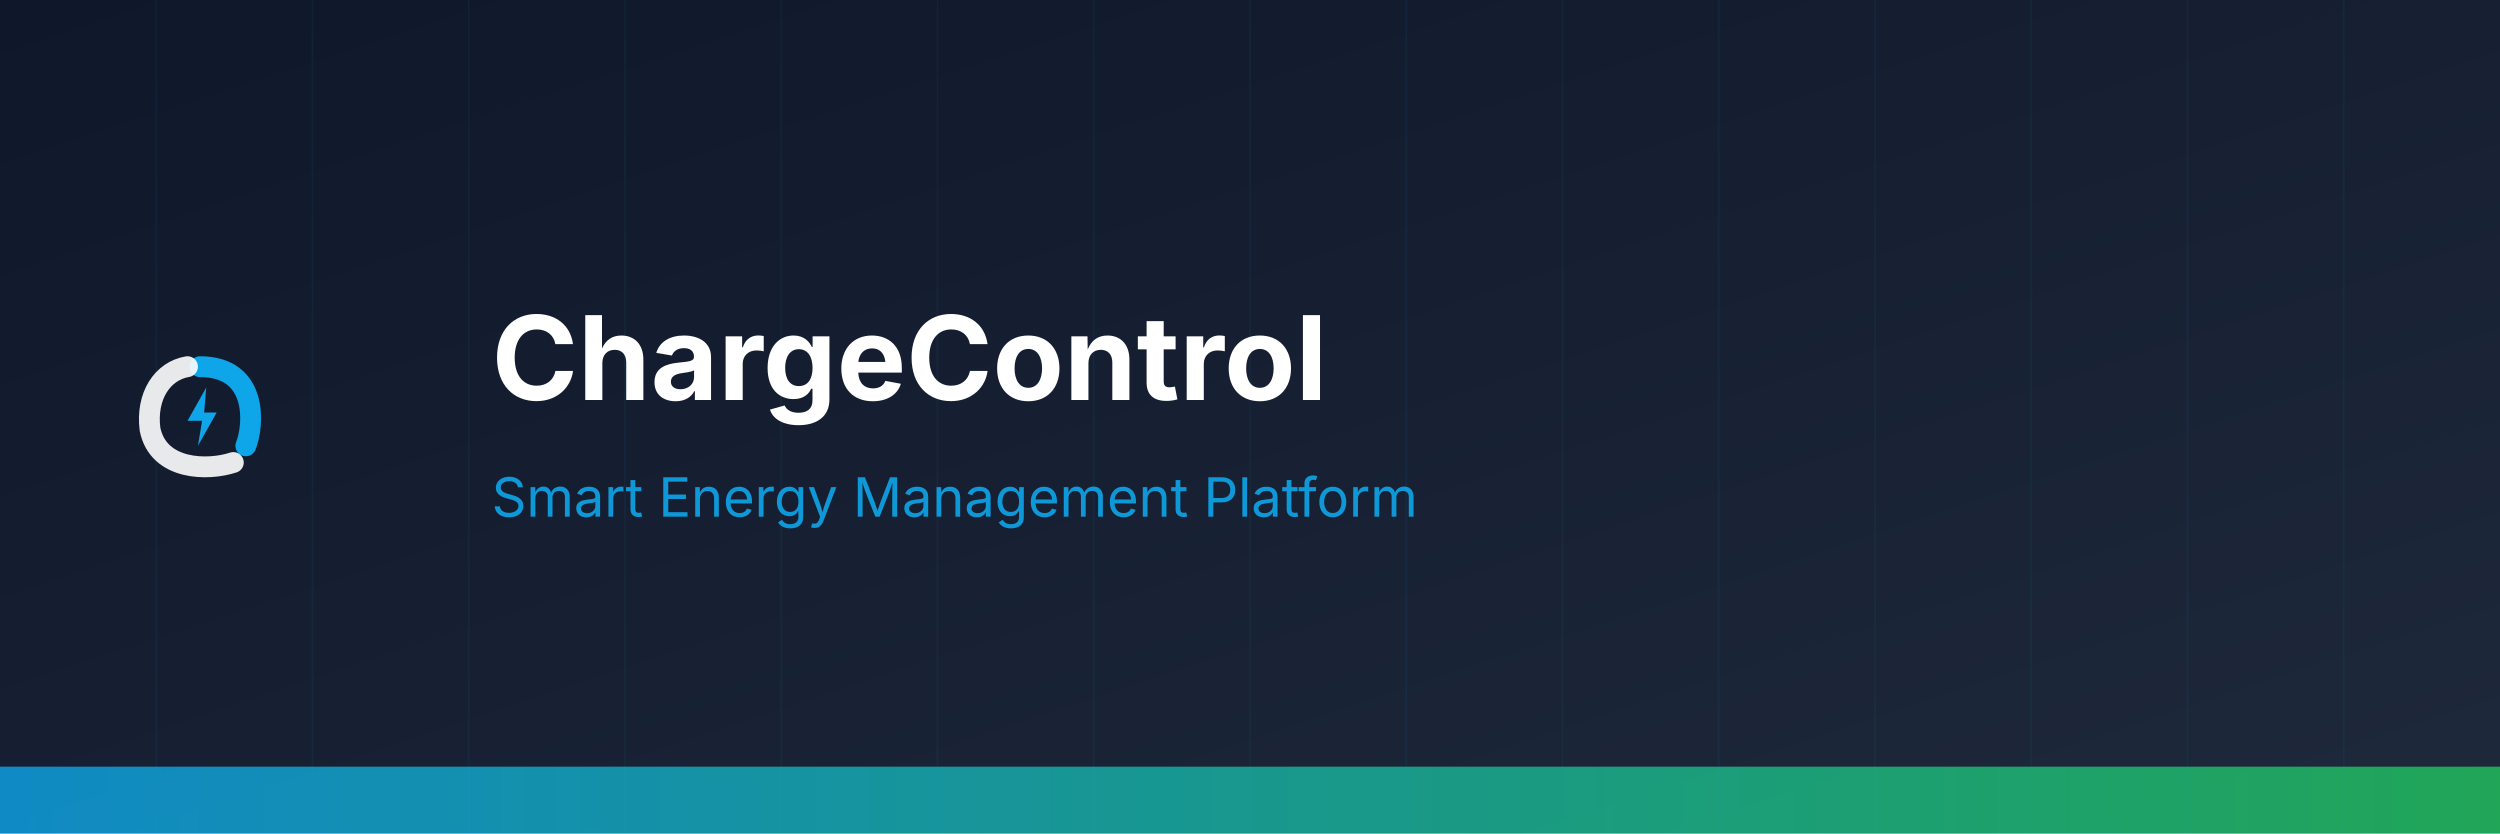
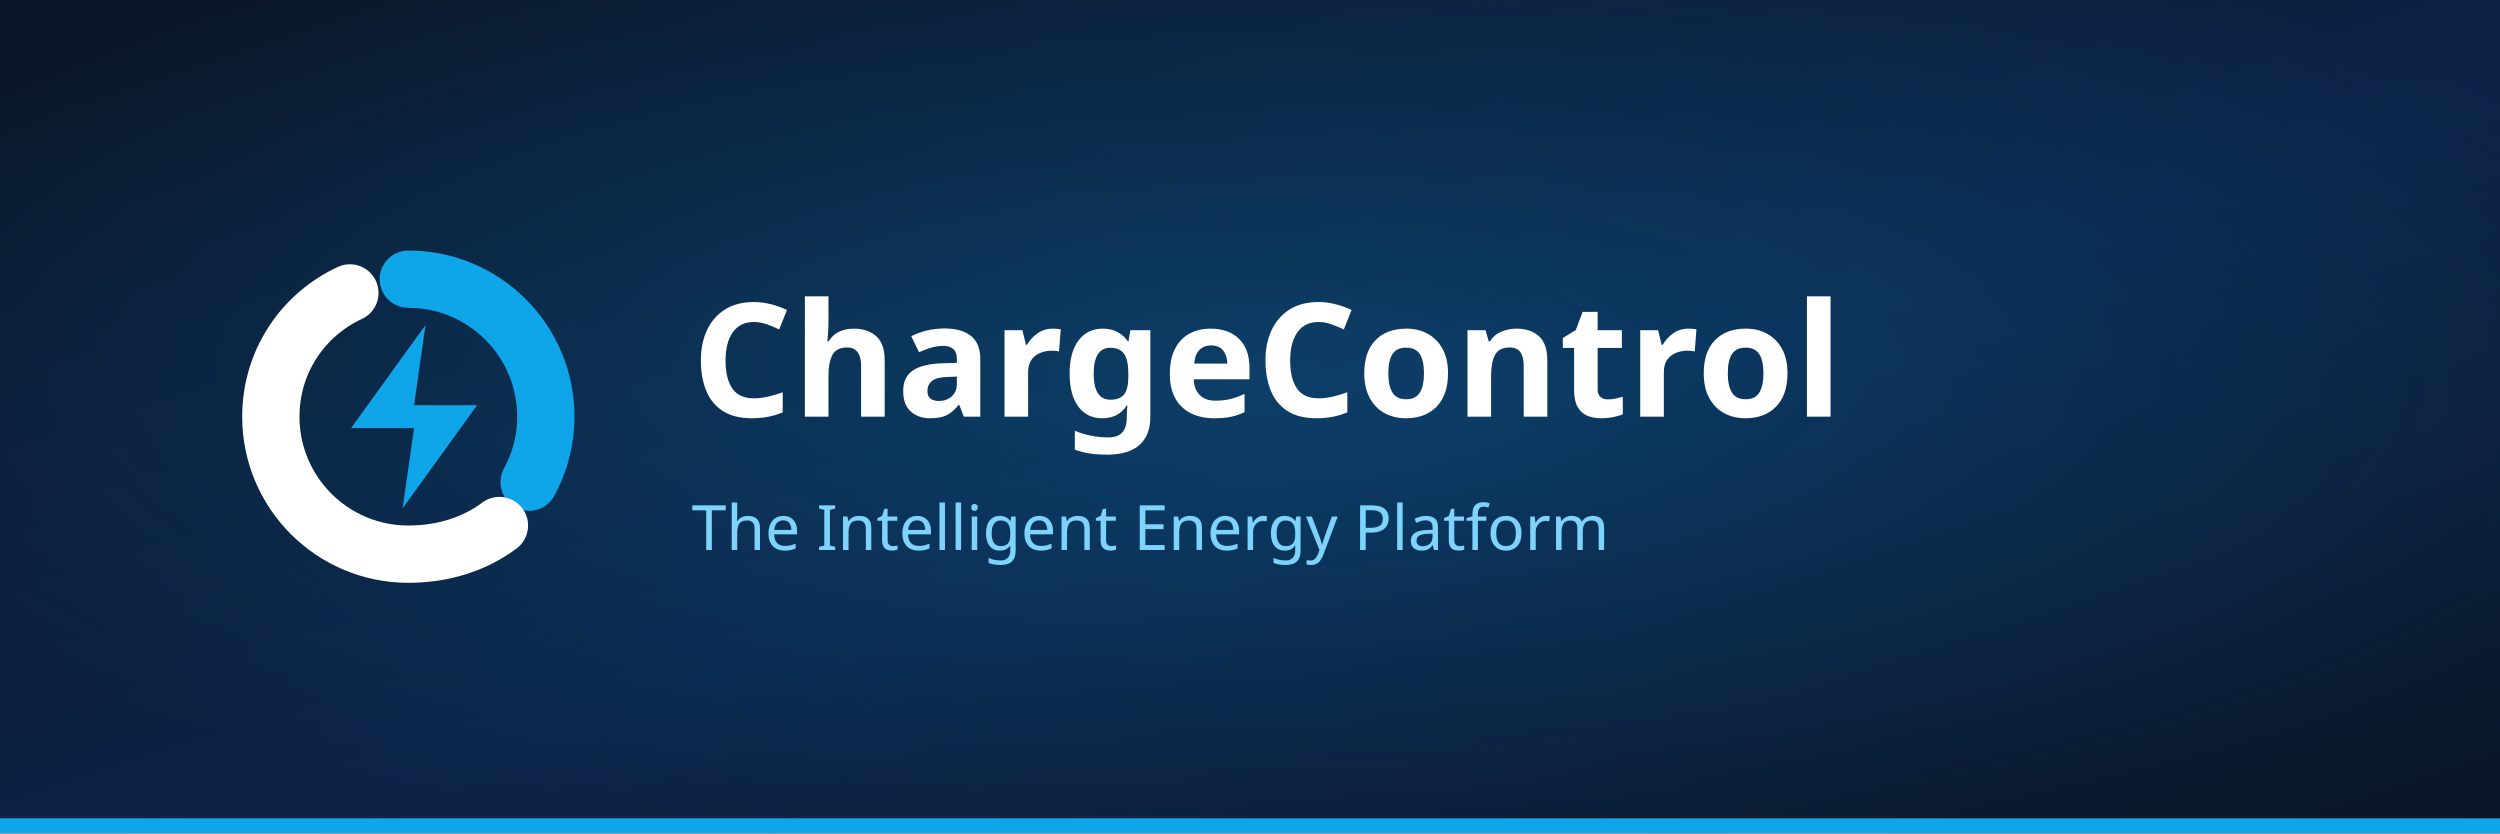
<svg xmlns="http://www.w3.org/2000/svg" viewBox="0 0 1500 500" width="1500" height="500">
  <defs>
    <linearGradient id="bg" x1="0%" y1="0%" x2="100%" y2="100%">
-       <stop offset="0%" stop-color="#0F172A" />
-       <stop offset="100%" stop-color="#1E293B" />
+       <stop offset="0%" stop-color="#0A1628" />
+       <stop offset="55%" stop-color="#0B2347" />
+       <stop offset="100%" stop-color="#0A1628" />
    </linearGradient>
-     <linearGradient id="accent" x1="0%" y1="0%" x2="100%" y2="0%">
-       <stop offset="0%" stop-color="#0EA5E9" />
-       <stop offset="100%" stop-color="#22C55E" />
-     </linearGradient>
+     <radialGradient id="glow" cx="50%" cy="45%" r="60%">
+       <stop offset="0%" stop-color="#0EA5E9" stop-opacity="0.22" />
+       <stop offset="100%" stop-color="#0EA5E9" stop-opacity="0" />
+     </radialGradient>
  </defs>
  <rect width="1500" height="500" fill="url(#bg)" />
-   <rect y="460" width="1500" height="40" fill="url(#accent)" opacity="0.8" />
-   <g opacity="0.06">
-     <line x1="93.75" y1="0" x2="93.75" y2="500" stroke="#0EA5E9" stroke-width="1" />
-     <line x1="187.5" y1="0" x2="187.5" y2="500" stroke="#0EA5E9" stroke-width="1" />
-     <line x1="281.25" y1="0" x2="281.25" y2="500" stroke="#0EA5E9" stroke-width="1" />
-     <line x1="375" y1="0" x2="375" y2="500" stroke="#0EA5E9" stroke-width="1" />
-     <line x1="468.75" y1="0" x2="468.75" y2="500" stroke="#0EA5E9" stroke-width="1" />
-     <line x1="562.5" y1="0" x2="562.5" y2="500" stroke="#0EA5E9" stroke-width="1" />
-     <line x1="656.25" y1="0" x2="656.25" y2="500" stroke="#0EA5E9" stroke-width="1" />
-     <line x1="750" y1="0" x2="750" y2="500" stroke="#0EA5E9" stroke-width="1" />
-     <line x1="843.75" y1="0" x2="843.75" y2="500" stroke="#0EA5E9" stroke-width="1" />
-     <line x1="937.5" y1="0" x2="937.5" y2="500" stroke="#0EA5E9" stroke-width="1" />
-     <line x1="1031.25" y1="0" x2="1031.25" y2="500" stroke="#0EA5E9" stroke-width="1" />
-     <line x1="1125" y1="0" x2="1125" y2="500" stroke="#0EA5E9" stroke-width="1" />
-     <line x1="1218.75" y1="0" x2="1218.75" y2="500" stroke="#0EA5E9" stroke-width="1" />
-     <line x1="1312.5" y1="0" x2="1312.5" y2="500" stroke="#0EA5E9" stroke-width="1" />
-     <line x1="1406.25" y1="0" x2="1406.25" y2="500" stroke="#0EA5E9" stroke-width="1" />
+   <rect width="1500" height="500" fill="url(#glow)" />
+   <g transform="translate(135,140) scale(6.875)">
+     <path d="M16 4C22.627 4 28 9.373 28 16C28 18.068 27.476 20.012 26.545 21.716" stroke="#0EA5E9" stroke-width="5" stroke-linecap="round" fill="none" />
+     <path d="M23.95 25.5C21.84 27.08 19.1 28 16 28C9.373 28 4 22.627 4 16C4 11.2 6.8 7.1 10.9 5.2" stroke="#FFFFFF" stroke-width="5" stroke-linecap="round" fill="none" />
+     <path d="M17.5 8L11 17h5.5l-1 7L22 15h-5.5l1-7z" fill="#0EA5E9" />
  </g>
-   <g transform="translate(120,250)">
-     <g transform="scale(2.5)">
-       <path d="M0,-12 C14,-12 13,2 11,7" stroke="#0EA5E9" stroke-width="5" stroke-linecap="round" fill="none" />
-       <path d="M8,11 C2,13 -10,13 -12,3 C-13,-5 -9,-11 -3,-12" stroke="white" stroke-width="5" stroke-linecap="round" fill="none" opacity="0.9" />
-       <path d="M1.5,-7 L-3,1 L0.5,1 L-0.5,7 L4,-1 L1,-1 Z" fill="#0EA5E9" />
-     </g>
-   </g>
-   <text x="295" y="240" font-family="system-ui,-apple-system,sans-serif" font-size="70" font-weight="700" fill="white">ChargeControl</text>
-   <text x="295" y="310" font-family="system-ui,-apple-system,sans-serif" font-size="32.5" fill="#0EA5E9" opacity="0.9">Smart Energy Management Platform</text>
+   <text x="415" y="250" font-family="Outfit, sans-serif" font-weight="600" font-size="95" fill="#FFFFFF">ChargeControl</text>
+   <text x="415" y="330" font-family="Outfit, sans-serif" font-weight="500" font-size="37.5" fill="#7DD3FC">The Intelligent Energy Platform</text>
+   <rect y="491" width="1500" height="9" fill="#0EA5E9" />
</svg>
